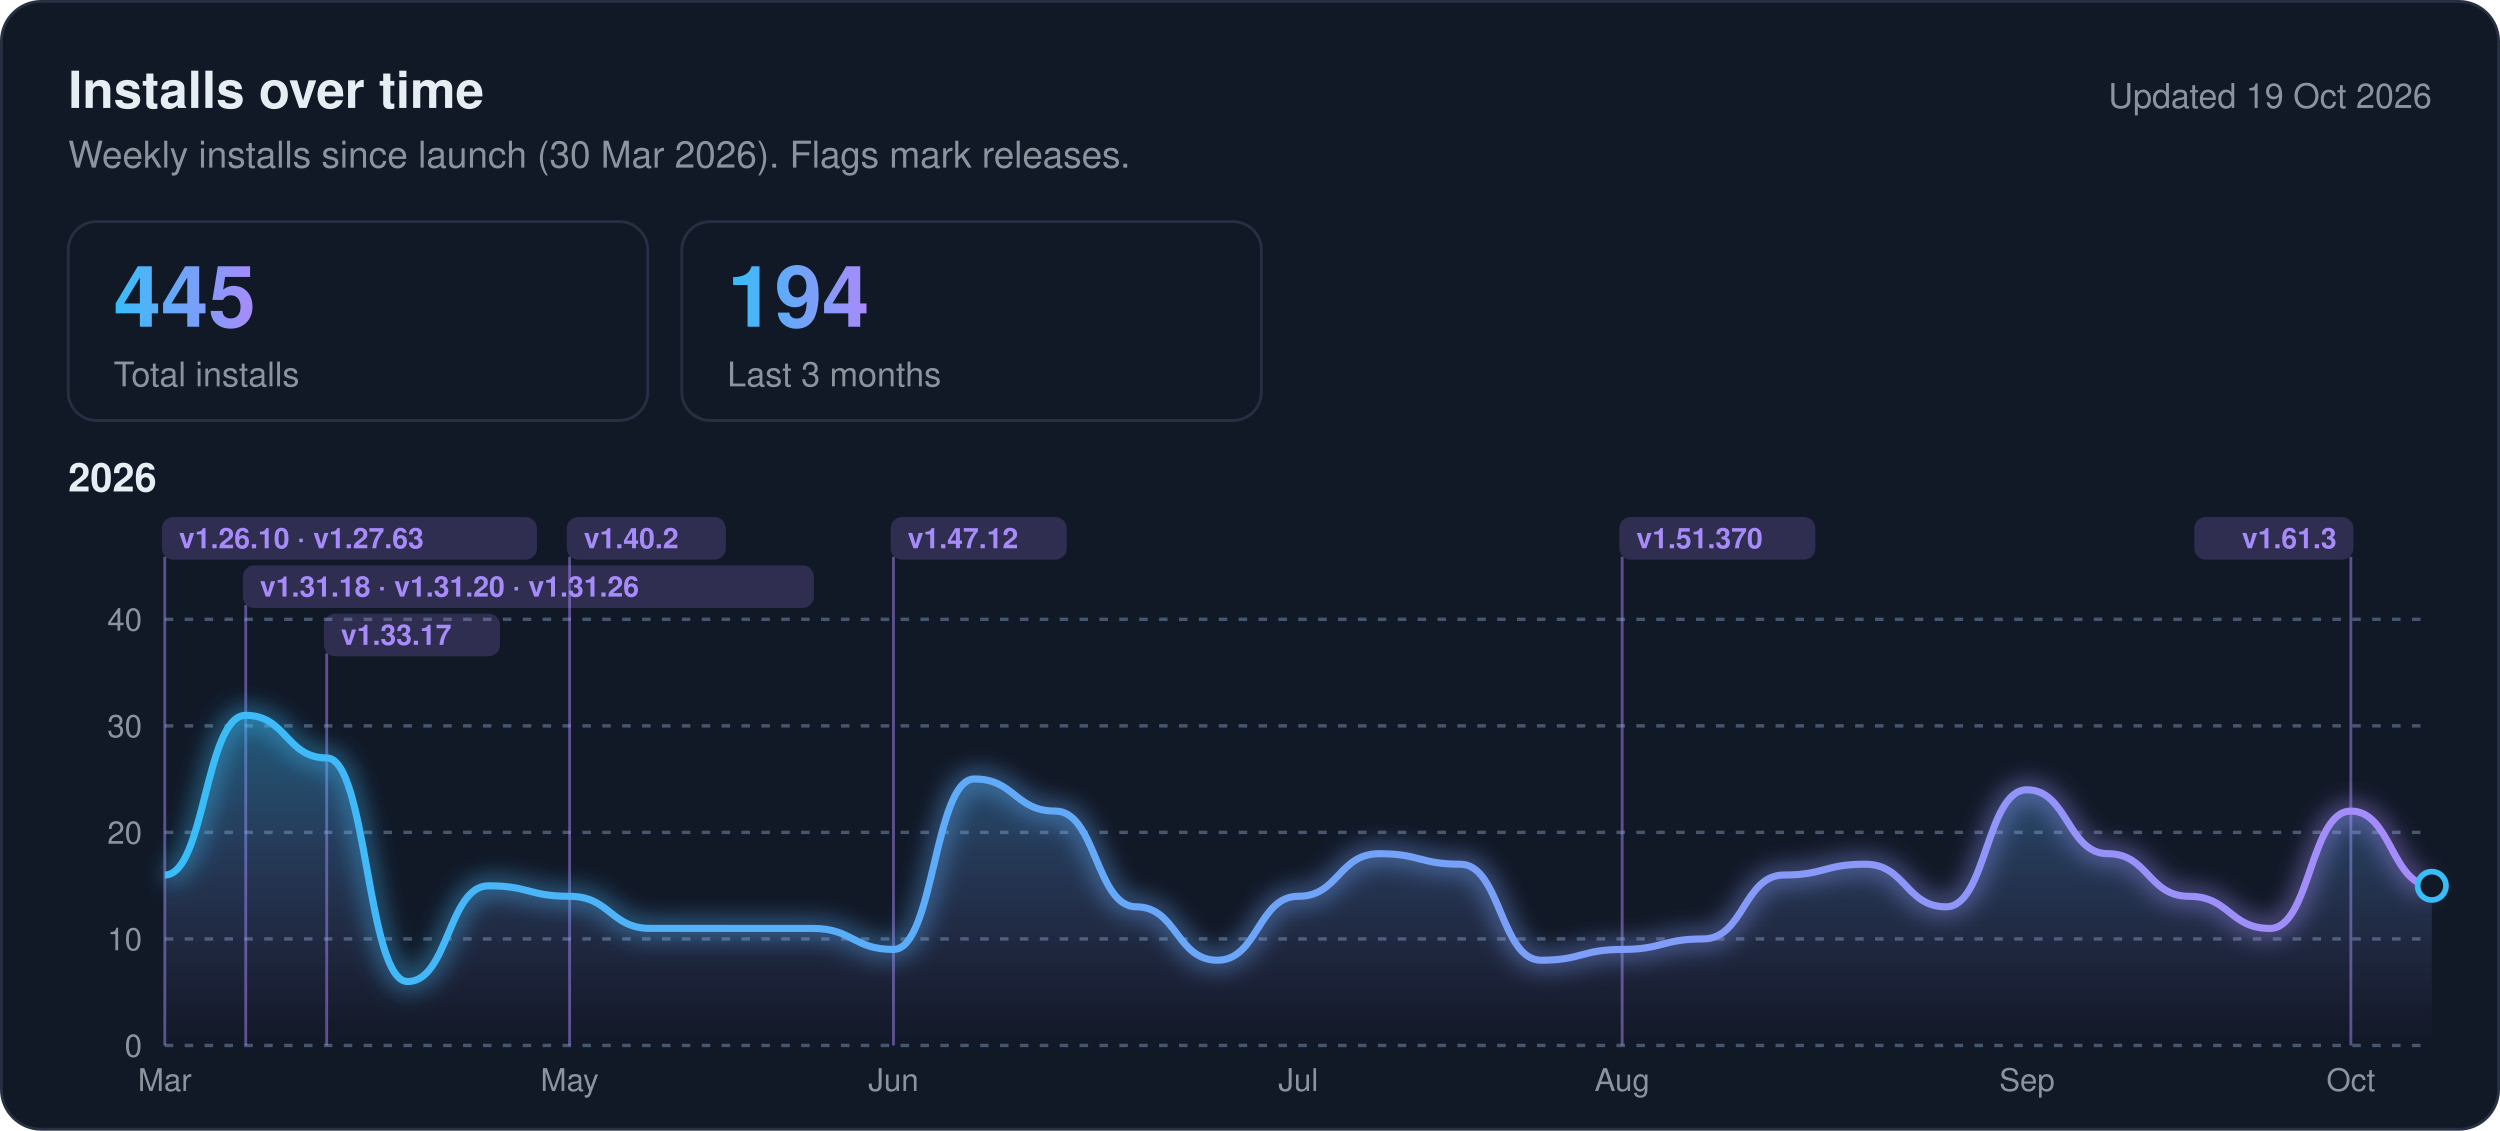
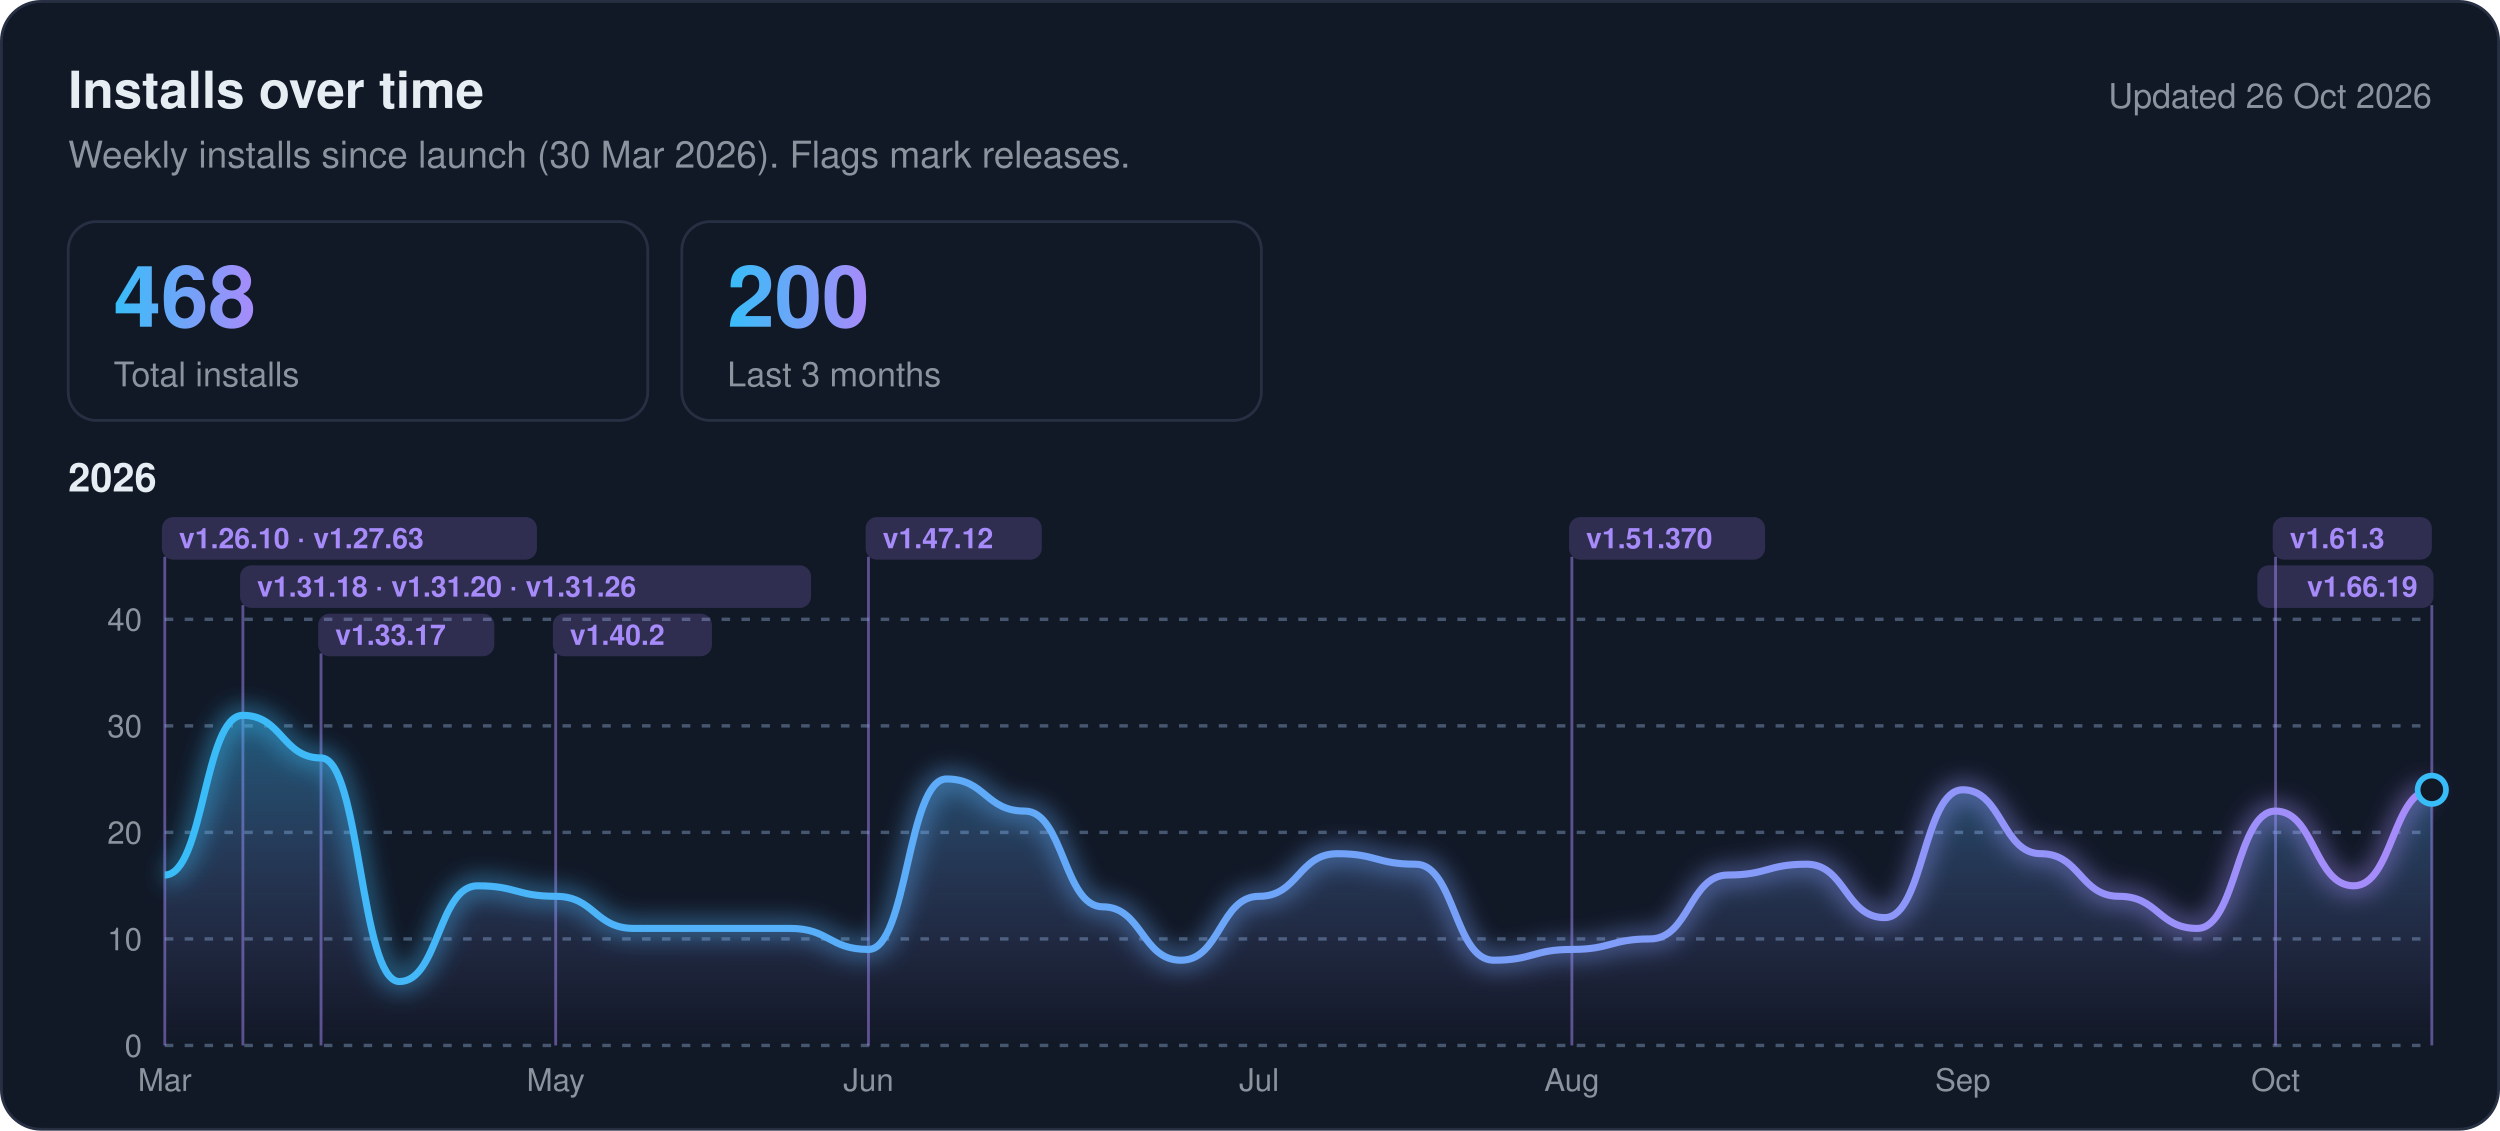
<svg xmlns="http://www.w3.org/2000/svg" viewBox="0 0 880 398" width="880" height="398" role="img" aria-label="Installs over time" font-family="'Segoe UI', system-ui, -apple-system, Helvetica, Arial, sans-serif">
  <style>@keyframes draw{from{stroke-dasharray:1;stroke-dashoffset:1}to{stroke-dasharray:1;stroke-dashoffset:0}}@keyframes fade{from{opacity:0}}.ln,.gw{animation:draw 2.2s ease-out .2s backwards}.fd{animation:fade 1.4s ease 1.2s backwards}@media (prefers-reduced-motion:reduce){.lwv{display:none}}@media (prefers-reduced-motion:reduce){*{animation:none!important}}</style>
  <defs>
    <linearGradient id="lg" x1="0" x2="1">
      <stop offset="0" stop-color="#38bdf8" />
      <stop offset="1" stop-color="#a78bfa" />
    </linearGradient>
    <linearGradient id="ag" x1="0" x2="0" y1="0" y2="1">
      <stop offset="0" stop-color="#38bdf8" stop-opacity=".4" />
      <stop offset="1" stop-color="#a78bfa" stop-opacity="0" />
    </linearGradient>
    <filter id="gw" x="-5%" y="-30%" width="110%" height="160%">
      <feGaussianBlur stdDeviation="4" />
    </filter>
    <linearGradient id="wv0" gradientUnits="userSpaceOnUse" x1="0" y1="0" x2="880" y2="0" gradientTransform="translate(-20,0)">
      <stop offset="0" stop-color="#fff" stop-opacity="0" />
      <stop offset=".04" stop-color="#fff" stop-opacity="0" />
      <stop offset=".08" stop-color="#fff" stop-opacity="1" />
      <stop offset=".086" stop-color="#fff" stop-opacity="0" />
      <stop offset="1" stop-color="#fff" stop-opacity="0" />
      <animateTransform attributeName="gradientTransform" type="translate" values="-20 0;825 0" keyTimes="0;1" dur="8s" begin="2.4s" repeatCount="indefinite" />
    </linearGradient>
  </defs>
  <rect x=".5" y=".5" width="879" height="397" rx="14" fill="#111826" stroke="#263042" />
  <text x="24" y="38" font-size="18" font-weight="700" fill="#e6edf3">Installs over time</text>
  <text x="24" y="59" font-size="13" fill="#8b949e">Weekly installs since launch (30 Mar 2026). Flags mark releases.</text>
-   <text x="856" y="38" font-size="12" fill="#8b949e" text-anchor="end">Updated 19 Oct 2026</text>
+   <text x="856" y="38" font-size="12" fill="#8b949e" text-anchor="end">Updated 26 Oct 2026</text>
  <rect x="24" y="78" width="204" height="70" rx="10" fill="none" stroke="#263042" />
-   <text x="40" y="115" font-size="30" font-weight="700" fill="url(#lg)">445</text>
+   <text x="40" y="115" font-size="30" font-weight="700" fill="url(#lg)">468</text>
  <text x="40" y="136" font-size="12" fill="#8b949e">Total installs</text>
  <rect x="240" y="78" width="204" height="70" rx="10" fill="none" stroke="#263042" />
-   <text x="256" y="115" font-size="30" font-weight="700" fill="url(#lg)">194</text>
+   <text x="256" y="115" font-size="30" font-weight="700" fill="url(#lg)">200</text>
  <text x="256" y="136" font-size="12" fill="#8b949e">Last 3 months</text>
  <text x="24" y="173" font-size="14" font-weight="700" fill="#e6edf3">2026</text>
  <line x1="58" x2="856" y1="368.0" y2="368.0" stroke="#46566e" stroke-width="1.2" stroke-dasharray="3 4" />
  <text x="50" y="372.0" font-size="11" fill="#8b949e" text-anchor="end">0</text>
  <line x1="58" x2="856" y1="330.5" y2="330.5" stroke="#46566e" stroke-width="1.2" stroke-dasharray="3 4" />
  <text x="50" y="334.5" font-size="11" fill="#8b949e" text-anchor="end">10</text>
  <line x1="58" x2="856" y1="293.0" y2="293.0" stroke="#46566e" stroke-width="1.2" stroke-dasharray="3 4" />
  <text x="50" y="297.0" font-size="11" fill="#8b949e" text-anchor="end">20</text>
  <line x1="58" x2="856" y1="255.5" y2="255.5" stroke="#46566e" stroke-width="1.2" stroke-dasharray="3 4" />
  <text x="50" y="259.5" font-size="11" fill="#8b949e" text-anchor="end">30</text>
  <line x1="58" x2="856" y1="218.0" y2="218.0" stroke="#46566e" stroke-width="1.2" stroke-dasharray="3 4" />
  <text x="50" y="222.0" font-size="11" fill="#8b949e" text-anchor="end">40</text>
  <text x="58.0" y="384" font-size="11" fill="#8b949e" text-anchor="middle">Mar</text>
-   <text x="200.5" y="384" font-size="11" fill="#8b949e" text-anchor="middle">May</text>
-   <text x="314.5" y="384" font-size="11" fill="#8b949e" text-anchor="middle">Jun</text>
-   <text x="457.0" y="384" font-size="11" fill="#8b949e" text-anchor="middle">Jul</text>
-   <text x="571.0" y="384" font-size="11" fill="#8b949e" text-anchor="middle">Aug</text>
-   <text x="713.5" y="384" font-size="11" fill="#8b949e" text-anchor="middle">Sep</text>
-   <text x="827.5" y="384" font-size="11" fill="#8b949e" text-anchor="middle">Oct</text>
+   <text x="195.6" y="384" font-size="11" fill="#8b949e" text-anchor="middle">May</text>
+   <text x="305.7" y="384" font-size="11" fill="#8b949e" text-anchor="middle">Jun</text>
+   <text x="443.2" y="384" font-size="11" fill="#8b949e" text-anchor="middle">Jul</text>
+   <text x="553.3" y="384" font-size="11" fill="#8b949e" text-anchor="middle">Aug</text>
+   <text x="690.9" y="384" font-size="11" fill="#8b949e" text-anchor="middle">Sep</text>
+   <text x="801.0" y="384" font-size="11" fill="#8b949e" text-anchor="middle">Oct</text>
  <line x1="58.0" x2="58.0" y1="196" y2="368" stroke="#a78bfa" stroke-opacity=".5" />
  <rect x="57.0" y="182" width="132" height="15" rx="4" fill="#a78bfa" fill-opacity=".2" />
  <text x="63.0" y="193" font-size="10" font-weight="600" fill="#a78bfa" text-anchor="start">v1.26.10 · v1.27.63</text>
-   <line x1="86.5" x2="86.5" y1="213" y2="368" stroke="#a78bfa" stroke-opacity=".5" />
-   <rect x="85.5" y="199" width="201" height="15" rx="4" fill="#a78bfa" fill-opacity=".2" />
-   <text x="91.5" y="210" font-size="10" font-weight="600" fill="#a78bfa" text-anchor="start">v1.31.18 · v1.31.20 · v1.31.26</text>
-   <line x1="115.0" x2="115.0" y1="230" y2="368" stroke="#a78bfa" stroke-opacity=".5" />
-   <rect x="114.0" y="216" width="62" height="15" rx="4" fill="#a78bfa" fill-opacity=".2" />
-   <text x="120.0" y="227" font-size="10" font-weight="600" fill="#a78bfa" text-anchor="start">v1.33.17</text>
-   <line x1="200.5" x2="200.5" y1="196" y2="368" stroke="#a78bfa" stroke-opacity=".5" />
-   <rect x="199.5" y="182" width="56" height="15" rx="4" fill="#a78bfa" fill-opacity=".2" />
-   <text x="205.5" y="193" font-size="10" font-weight="600" fill="#a78bfa" text-anchor="start">v1.40.2</text>
-   <line x1="314.5" x2="314.5" y1="196" y2="368" stroke="#a78bfa" stroke-opacity=".5" />
-   <rect x="313.5" y="182" width="62" height="15" rx="4" fill="#a78bfa" fill-opacity=".2" />
-   <text x="319.5" y="193" font-size="10" font-weight="600" fill="#a78bfa" text-anchor="start">v1.47.12</text>
-   <line x1="571.0" x2="571.0" y1="196" y2="368" stroke="#a78bfa" stroke-opacity=".5" />
-   <rect x="570.0" y="182" width="69" height="15" rx="4" fill="#a78bfa" fill-opacity=".2" />
-   <text x="576.0" y="193" font-size="10" font-weight="600" fill="#a78bfa" text-anchor="start">v1.51.370</text>
-   <line x1="827.5" x2="827.5" y1="196" y2="368" stroke="#a78bfa" stroke-opacity=".5" />
-   <rect x="772.4" y="182" width="56" height="15" rx="4" fill="#a78bfa" fill-opacity=".2" />
-   <text x="822.5" y="193" font-size="10" font-weight="600" fill="#a78bfa" text-anchor="end">v1.61.3</text>
-   <path class="fd" d="M58.0,308.0C72.2,308.0 72.2,251.8 86.5,251.8C100.8,251.8 100.8,266.8 115.0,266.8C129.2,266.8 129.2,345.5 143.5,345.5C157.8,345.5 157.8,311.8 172.0,311.8C186.2,311.8 186.2,315.5 200.5,315.5C214.8,315.5 214.8,326.8 229.0,326.8C243.2,326.8 243.2,326.8 257.5,326.8C271.8,326.8 271.8,326.8 286.0,326.8C300.2,326.8 300.2,334.2 314.5,334.2C328.8,334.2 328.8,274.2 343.0,274.2C357.2,274.2 357.2,285.5 371.5,285.5C385.8,285.5 385.8,319.2 400.0,319.2C414.2,319.2 414.2,338.0 428.5,338.0C442.8,338.0 442.8,315.5 457.0,315.5C471.2,315.5 471.2,300.5 485.5,300.5C499.8,300.5 499.8,304.2 514.0,304.2C528.2,304.2 528.2,338.0 542.5,338.0C556.8,338.0 556.8,334.2 571.0,334.2C585.2,334.2 585.2,330.5 599.5,330.5C613.8,330.5 613.8,308.0 628.0,308.0C642.2,308.0 642.2,304.2 656.5,304.2C670.8,304.2 670.8,319.2 685.0,319.2C699.2,319.2 699.2,278.0 713.5,278.0C727.8,278.0 727.8,300.5 742.0,300.5C756.2,300.5 756.2,315.5 770.5,315.5C784.8,315.5 784.8,326.8 799.0,326.8C813.2,326.8 813.2,285.5 827.5,285.5C841.8,285.5 841.8,311.8 856.0,311.8L856.0,368.0L58.0,368.0Z" fill="url(#ag)" style="animation-delay:1.20s" />
-   <path class="gw" d="M58.0,308.0C72.2,308.0 72.2,251.8 86.5,251.8C100.8,251.8 100.8,266.8 115.0,266.8C129.2,266.8 129.2,345.5 143.5,345.5C157.8,345.5 157.8,311.8 172.0,311.8C186.2,311.8 186.2,315.5 200.5,315.5C214.8,315.5 214.8,326.8 229.0,326.8C243.2,326.8 243.2,326.8 257.5,326.8C271.8,326.8 271.8,326.8 286.0,326.8C300.2,326.8 300.2,334.2 314.5,334.2C328.8,334.2 328.8,274.2 343.0,274.2C357.2,274.2 357.2,285.5 371.5,285.5C385.8,285.5 385.8,319.2 400.0,319.2C414.2,319.2 414.2,338.0 428.5,338.0C442.8,338.0 442.8,315.5 457.0,315.5C471.2,315.5 471.2,300.5 485.5,300.5C499.8,300.5 499.8,304.2 514.0,304.2C528.2,304.2 528.2,338.0 542.5,338.0C556.8,338.0 556.8,334.2 571.0,334.2C585.2,334.2 585.2,330.5 599.5,330.5C613.8,330.5 613.8,308.0 628.0,308.0C642.2,308.0 642.2,304.2 656.5,304.2C670.8,304.2 670.8,319.2 685.0,319.2C699.2,319.2 699.2,278.0 713.5,278.0C727.8,278.0 727.8,300.5 742.0,300.5C756.2,300.5 756.2,315.5 770.5,315.5C784.8,315.5 784.8,326.8 799.0,326.8C813.2,326.8 813.2,285.5 827.5,285.5C841.8,285.5 841.8,311.8 856.0,311.8" pathLength="1" fill="none" stroke="url(#lg)" stroke-width="7" stroke-opacity=".45" filter="url(#gw)" style="animation-delay:0.20s" />
-   <path class="ln" d="M58.0,308.0C72.2,308.0 72.2,251.8 86.5,251.8C100.8,251.8 100.8,266.8 115.0,266.8C129.2,266.8 129.2,345.5 143.5,345.5C157.8,345.5 157.8,311.8 172.0,311.8C186.2,311.8 186.2,315.5 200.5,315.5C214.8,315.5 214.8,326.8 229.0,326.8C243.2,326.8 243.2,326.8 257.5,326.8C271.8,326.8 271.8,326.8 286.0,326.8C300.2,326.8 300.2,334.2 314.5,334.2C328.8,334.2 328.8,274.2 343.0,274.2C357.2,274.2 357.2,285.5 371.5,285.5C385.8,285.5 385.8,319.2 400.0,319.2C414.2,319.2 414.2,338.0 428.5,338.0C442.8,338.0 442.8,315.5 457.0,315.5C471.2,315.5 471.2,300.5 485.5,300.5C499.8,300.5 499.8,304.2 514.0,304.2C528.2,304.2 528.2,338.0 542.5,338.0C556.8,338.0 556.8,334.2 571.0,334.2C585.2,334.2 585.2,330.5 599.5,330.5C613.8,330.5 613.8,308.0 628.0,308.0C642.2,308.0 642.2,304.2 656.5,304.2C670.8,304.2 670.8,319.2 685.0,319.2C699.2,319.2 699.2,278.0 713.5,278.0C727.8,278.0 727.8,300.5 742.0,300.5C756.2,300.5 756.2,315.5 770.5,315.5C784.8,315.5 784.8,326.8 799.0,326.8C813.2,326.8 813.2,285.5 827.5,285.5C841.8,285.5 841.8,311.8 856.0,311.8" pathLength="1" fill="none" stroke="url(#lg)" stroke-width="2.5" stroke-linejoin="round" style="animation-delay:0.20s" />
-   <path class="lwv" d="M58.0,308.0C72.2,308.0 72.2,251.8 86.5,251.8C100.8,251.8 100.8,266.8 115.0,266.8C129.2,266.8 129.2,345.5 143.5,345.5C157.8,345.5 157.8,311.8 172.0,311.8C186.2,311.8 186.2,315.5 200.5,315.5C214.8,315.5 214.8,326.8 229.0,326.8C243.2,326.8 243.2,326.8 257.5,326.8C271.8,326.8 271.8,326.8 286.0,326.8C300.2,326.8 300.2,334.2 314.5,334.2C328.8,334.2 328.8,274.2 343.0,274.2C357.2,274.2 357.2,285.5 371.5,285.5C385.8,285.5 385.8,319.2 400.0,319.2C414.2,319.2 414.2,338.0 428.5,338.0C442.8,338.0 442.8,315.5 457.0,315.5C471.2,315.5 471.2,300.5 485.5,300.5C499.8,300.5 499.8,304.2 514.0,304.2C528.2,304.2 528.2,338.0 542.5,338.0C556.8,338.0 556.8,334.2 571.0,334.2C585.2,334.2 585.2,330.5 599.5,330.5C613.8,330.5 613.8,308.0 628.0,308.0C642.2,308.0 642.2,304.2 656.5,304.2C670.8,304.2 670.8,319.2 685.0,319.2C699.2,319.2 699.2,278.0 713.5,278.0C727.8,278.0 727.8,300.5 742.0,300.5C756.2,300.5 756.2,315.5 770.5,315.5C784.8,315.5 784.8,326.8 799.0,326.8C813.2,326.8 813.2,285.5 827.5,285.5C841.8,285.5 841.8,311.8 856.0,311.8" fill="none" stroke="url(#wv0)" stroke-width="5.5" stroke-linecap="round" filter="url(#gw)" />
-   <path class="lwv" d="M58.0,308.0C72.2,308.0 72.2,251.8 86.5,251.8C100.8,251.8 100.8,266.8 115.0,266.8C129.2,266.8 129.2,345.5 143.5,345.5C157.8,345.5 157.8,311.8 172.0,311.8C186.2,311.8 186.2,315.5 200.5,315.5C214.8,315.5 214.8,326.8 229.0,326.8C243.2,326.8 243.2,326.8 257.5,326.8C271.8,326.8 271.8,326.8 286.0,326.8C300.2,326.8 300.2,334.2 314.5,334.2C328.8,334.2 328.8,274.2 343.0,274.2C357.2,274.2 357.2,285.5 371.5,285.5C385.8,285.5 385.8,319.2 400.0,319.2C414.2,319.2 414.2,338.0 428.5,338.0C442.8,338.0 442.8,315.5 457.0,315.5C471.2,315.5 471.2,300.5 485.5,300.5C499.8,300.5 499.8,304.2 514.0,304.2C528.2,304.2 528.2,338.0 542.5,338.0C556.8,338.0 556.8,334.2 571.0,334.2C585.2,334.2 585.2,330.5 599.5,330.5C613.8,330.5 613.8,308.0 628.0,308.0C642.2,308.0 642.2,304.2 656.5,304.2C670.8,304.2 670.8,319.2 685.0,319.2C699.2,319.2 699.2,278.0 713.5,278.0C727.8,278.0 727.8,300.5 742.0,300.5C756.2,300.5 756.2,315.5 770.5,315.5C784.8,315.5 784.8,326.8 799.0,326.8C813.2,326.8 813.2,285.5 827.5,285.5C841.8,285.5 841.8,311.8 856.0,311.8" fill="none" stroke="url(#wv0)" stroke-width="2" stroke-linecap="round" />
-   <circle class="fd" cx="856.0" cy="311.8" r="5" fill="#111826" stroke="#38bdf8" stroke-width="2" style="animation-delay:1.20s" />
+   <line x1="85.5" x2="85.5" y1="213" y2="368" stroke="#a78bfa" stroke-opacity=".5" />
+   <rect x="84.5" y="199" width="201" height="15" rx="4" fill="#a78bfa" fill-opacity=".2" />
+   <text x="90.5" y="210" font-size="10" font-weight="600" fill="#a78bfa" text-anchor="start">v1.31.18 · v1.31.20 · v1.31.26</text>
+   <line x1="113.0" x2="113.0" y1="230" y2="368" stroke="#a78bfa" stroke-opacity=".5" />
+   <rect x="112.0" y="216" width="62" height="15" rx="4" fill="#a78bfa" fill-opacity=".2" />
+   <text x="118.0" y="227" font-size="10" font-weight="600" fill="#a78bfa" text-anchor="start">v1.33.17</text>
+   <line x1="195.6" x2="195.6" y1="230" y2="368" stroke="#a78bfa" stroke-opacity=".5" />
+   <rect x="194.6" y="216" width="56" height="15" rx="4" fill="#a78bfa" fill-opacity=".2" />
+   <text x="200.6" y="227" font-size="10" font-weight="600" fill="#a78bfa" text-anchor="start">v1.40.2</text>
+   <line x1="305.7" x2="305.7" y1="196" y2="368" stroke="#a78bfa" stroke-opacity=".5" />
+   <rect x="304.7" y="182" width="62" height="15" rx="4" fill="#a78bfa" fill-opacity=".2" />
+   <text x="310.7" y="193" font-size="10" font-weight="600" fill="#a78bfa" text-anchor="start">v1.47.12</text>
+   <line x1="553.3" x2="553.3" y1="196" y2="368" stroke="#a78bfa" stroke-opacity=".5" />
+   <rect x="552.3" y="182" width="69" height="15" rx="4" fill="#a78bfa" fill-opacity=".2" />
+   <text x="558.3" y="193" font-size="10" font-weight="600" fill="#a78bfa" text-anchor="start">v1.51.370</text>
+   <line x1="801.0" x2="801.0" y1="196" y2="368" stroke="#a78bfa" stroke-opacity=".5" />
+   <rect x="800.0" y="182" width="56" height="15" rx="4" fill="#a78bfa" fill-opacity=".2" />
+   <text x="806.0" y="193" font-size="10" font-weight="600" fill="#a78bfa" text-anchor="start">v1.61.3</text>
+   <line x1="856.0" x2="856.0" y1="213" y2="368" stroke="#a78bfa" stroke-opacity=".5" />
+   <rect x="794.6" y="199" width="62" height="15" rx="4" fill="#a78bfa" fill-opacity=".2" />
+   <text x="851.0" y="210" font-size="10" font-weight="600" fill="#a78bfa" text-anchor="end">v1.66.19</text>
+   <path class="fd" d="M58.0,308.0C71.8,308.0 71.8,251.8 85.5,251.8C99.3,251.8 99.3,266.8 113.0,266.8C126.8,266.8 126.8,345.5 140.6,345.5C154.3,345.5 154.3,311.8 168.1,311.8C181.8,311.8 181.8,315.5 195.6,315.5C209.3,315.5 209.3,326.8 223.1,326.8C236.9,326.8 236.9,326.8 250.6,326.8C264.4,326.8 264.4,326.8 278.1,326.8C291.9,326.8 291.9,334.2 305.7,334.2C319.4,334.2 319.4,274.2 333.2,274.2C346.9,274.2 346.9,285.5 360.7,285.5C374.4,285.5 374.4,319.2 388.2,319.2C402.0,319.2 402.0,338.0 415.7,338.0C429.5,338.0 429.5,315.5 443.2,315.5C457.0,315.5 457.0,300.5 470.8,300.5C484.5,300.5 484.5,304.2 498.3,304.2C512.0,304.2 512.0,338.0 525.8,338.0C539.6,338.0 539.6,334.2 553.3,334.2C567.1,334.2 567.1,330.5 580.8,330.5C594.6,330.5 594.6,308.0 608.3,308.0C622.1,308.0 622.1,304.2 635.9,304.2C649.6,304.2 649.6,323.0 663.4,323.0C677.1,323.0 677.1,278.0 690.9,278.0C704.7,278.0 704.7,300.5 718.4,300.5C732.2,300.5 732.2,315.5 745.9,315.5C759.7,315.5 759.7,326.8 773.4,326.8C787.2,326.8 787.2,285.5 801.0,285.5C814.7,285.5 814.7,311.8 828.5,311.8C842.2,311.8 842.2,278.0 856.0,278.0L856.0,368.0L58.0,368.0Z" fill="url(#ag)" style="animation-delay:1.20s" />
+   <path class="gw" d="M58.0,308.0C71.8,308.0 71.8,251.8 85.5,251.8C99.3,251.8 99.3,266.8 113.0,266.8C126.8,266.8 126.8,345.5 140.6,345.5C154.3,345.5 154.3,311.8 168.1,311.8C181.8,311.8 181.8,315.5 195.6,315.5C209.3,315.5 209.3,326.8 223.1,326.8C236.9,326.8 236.9,326.8 250.6,326.8C264.4,326.8 264.4,326.8 278.1,326.8C291.9,326.8 291.9,334.2 305.7,334.2C319.4,334.2 319.4,274.2 333.2,274.2C346.9,274.2 346.9,285.5 360.7,285.5C374.4,285.5 374.4,319.2 388.2,319.2C402.0,319.2 402.0,338.0 415.7,338.0C429.5,338.0 429.5,315.5 443.2,315.5C457.0,315.5 457.0,300.5 470.8,300.5C484.5,300.5 484.5,304.2 498.3,304.2C512.0,304.2 512.0,338.0 525.8,338.0C539.6,338.0 539.6,334.2 553.3,334.2C567.1,334.2 567.1,330.5 580.8,330.5C594.6,330.5 594.6,308.0 608.3,308.0C622.1,308.0 622.1,304.2 635.9,304.2C649.6,304.2 649.6,323.0 663.4,323.0C677.1,323.0 677.1,278.0 690.9,278.0C704.7,278.0 704.7,300.5 718.4,300.5C732.2,300.5 732.2,315.5 745.9,315.5C759.7,315.5 759.7,326.8 773.4,326.8C787.2,326.8 787.2,285.5 801.0,285.5C814.7,285.5 814.7,311.8 828.5,311.8C842.2,311.8 842.2,278.0 856.0,278.0" pathLength="1" fill="none" stroke="url(#lg)" stroke-width="7" stroke-opacity=".45" filter="url(#gw)" style="animation-delay:0.20s" />
+   <path class="ln" d="M58.0,308.0C71.8,308.0 71.8,251.8 85.5,251.8C99.3,251.8 99.3,266.8 113.0,266.8C126.8,266.8 126.8,345.5 140.6,345.5C154.3,345.5 154.3,311.8 168.1,311.8C181.8,311.8 181.8,315.5 195.6,315.5C209.3,315.5 209.3,326.8 223.1,326.8C236.9,326.8 236.9,326.8 250.6,326.8C264.4,326.8 264.4,326.8 278.1,326.8C291.9,326.8 291.9,334.2 305.7,334.2C319.4,334.2 319.4,274.2 333.2,274.2C346.9,274.2 346.9,285.5 360.7,285.5C374.4,285.5 374.4,319.2 388.2,319.2C402.0,319.2 402.0,338.0 415.7,338.0C429.5,338.0 429.5,315.5 443.2,315.5C457.0,315.5 457.0,300.5 470.8,300.5C484.5,300.5 484.5,304.2 498.3,304.2C512.0,304.2 512.0,338.0 525.8,338.0C539.6,338.0 539.6,334.2 553.3,334.2C567.1,334.2 567.1,330.5 580.8,330.5C594.6,330.5 594.6,308.0 608.3,308.0C622.1,308.0 622.1,304.2 635.9,304.2C649.6,304.2 649.6,323.0 663.4,323.0C677.1,323.0 677.1,278.0 690.9,278.0C704.7,278.0 704.7,300.5 718.4,300.5C732.2,300.5 732.2,315.5 745.9,315.5C759.7,315.5 759.7,326.8 773.4,326.8C787.2,326.8 787.2,285.5 801.0,285.5C814.7,285.5 814.7,311.8 828.5,311.8C842.2,311.8 842.2,278.0 856.0,278.0" pathLength="1" fill="none" stroke="url(#lg)" stroke-width="2.5" stroke-linejoin="round" style="animation-delay:0.20s" />
+   <path class="lwv" d="M58.0,308.0C71.8,308.0 71.8,251.8 85.5,251.8C99.3,251.8 99.3,266.8 113.0,266.8C126.8,266.8 126.8,345.5 140.6,345.5C154.3,345.5 154.3,311.8 168.1,311.8C181.8,311.8 181.8,315.5 195.6,315.5C209.3,315.5 209.3,326.8 223.1,326.8C236.9,326.8 236.9,326.8 250.6,326.8C264.4,326.8 264.4,326.8 278.1,326.8C291.9,326.8 291.9,334.2 305.7,334.2C319.4,334.2 319.4,274.2 333.2,274.2C346.9,274.2 346.9,285.5 360.7,285.5C374.4,285.5 374.4,319.2 388.2,319.2C402.0,319.2 402.0,338.0 415.7,338.0C429.5,338.0 429.5,315.5 443.2,315.5C457.0,315.5 457.0,300.5 470.8,300.5C484.5,300.5 484.5,304.2 498.3,304.2C512.0,304.2 512.0,338.0 525.8,338.0C539.6,338.0 539.6,334.2 553.3,334.2C567.1,334.2 567.1,330.5 580.8,330.5C594.6,330.5 594.6,308.0 608.3,308.0C622.1,308.0 622.1,304.2 635.9,304.2C649.6,304.2 649.6,323.0 663.4,323.0C677.1,323.0 677.1,278.0 690.9,278.0C704.7,278.0 704.7,300.5 718.4,300.5C732.2,300.5 732.2,315.5 745.9,315.5C759.7,315.5 759.7,326.8 773.4,326.8C787.2,326.8 787.2,285.5 801.0,285.5C814.7,285.5 814.7,311.8 828.5,311.8C842.2,311.8 842.2,278.0 856.0,278.0" fill="none" stroke="url(#wv0)" stroke-width="5.5" stroke-linecap="round" filter="url(#gw)" />
+   <path class="lwv" d="M58.0,308.0C71.8,308.0 71.8,251.8 85.5,251.8C99.3,251.8 99.3,266.8 113.0,266.8C126.8,266.8 126.8,345.5 140.6,345.5C154.3,345.5 154.3,311.8 168.1,311.8C181.8,311.8 181.8,315.5 195.6,315.5C209.3,315.5 209.3,326.8 223.1,326.8C236.9,326.8 236.9,326.8 250.6,326.8C264.4,326.8 264.4,326.8 278.1,326.8C291.9,326.8 291.9,334.2 305.7,334.2C319.4,334.2 319.4,274.2 333.2,274.2C346.9,274.2 346.9,285.5 360.7,285.5C374.4,285.5 374.4,319.2 388.2,319.2C402.0,319.2 402.0,338.0 415.7,338.0C429.5,338.0 429.5,315.5 443.2,315.5C457.0,315.5 457.0,300.5 470.8,300.5C484.5,300.5 484.5,304.2 498.3,304.2C512.0,304.2 512.0,338.0 525.8,338.0C539.6,338.0 539.6,334.2 553.3,334.2C567.1,334.2 567.1,330.5 580.8,330.5C594.6,330.5 594.6,308.0 608.3,308.0C622.1,308.0 622.1,304.2 635.9,304.2C649.6,304.2 649.6,323.0 663.4,323.0C677.1,323.0 677.1,278.0 690.9,278.0C704.7,278.0 704.7,300.5 718.4,300.5C732.2,300.5 732.2,315.5 745.9,315.5C759.7,315.5 759.7,326.8 773.4,326.8C787.2,326.8 787.2,285.5 801.0,285.5C814.7,285.5 814.7,311.8 828.5,311.8C842.2,311.8 842.2,278.0 856.0,278.0" fill="none" stroke="url(#wv0)" stroke-width="2" stroke-linecap="round" />
+   <circle class="fd" cx="856.0" cy="278.0" r="5" fill="#111826" stroke="#38bdf8" stroke-width="2" style="animation-delay:1.20s" />
</svg>
